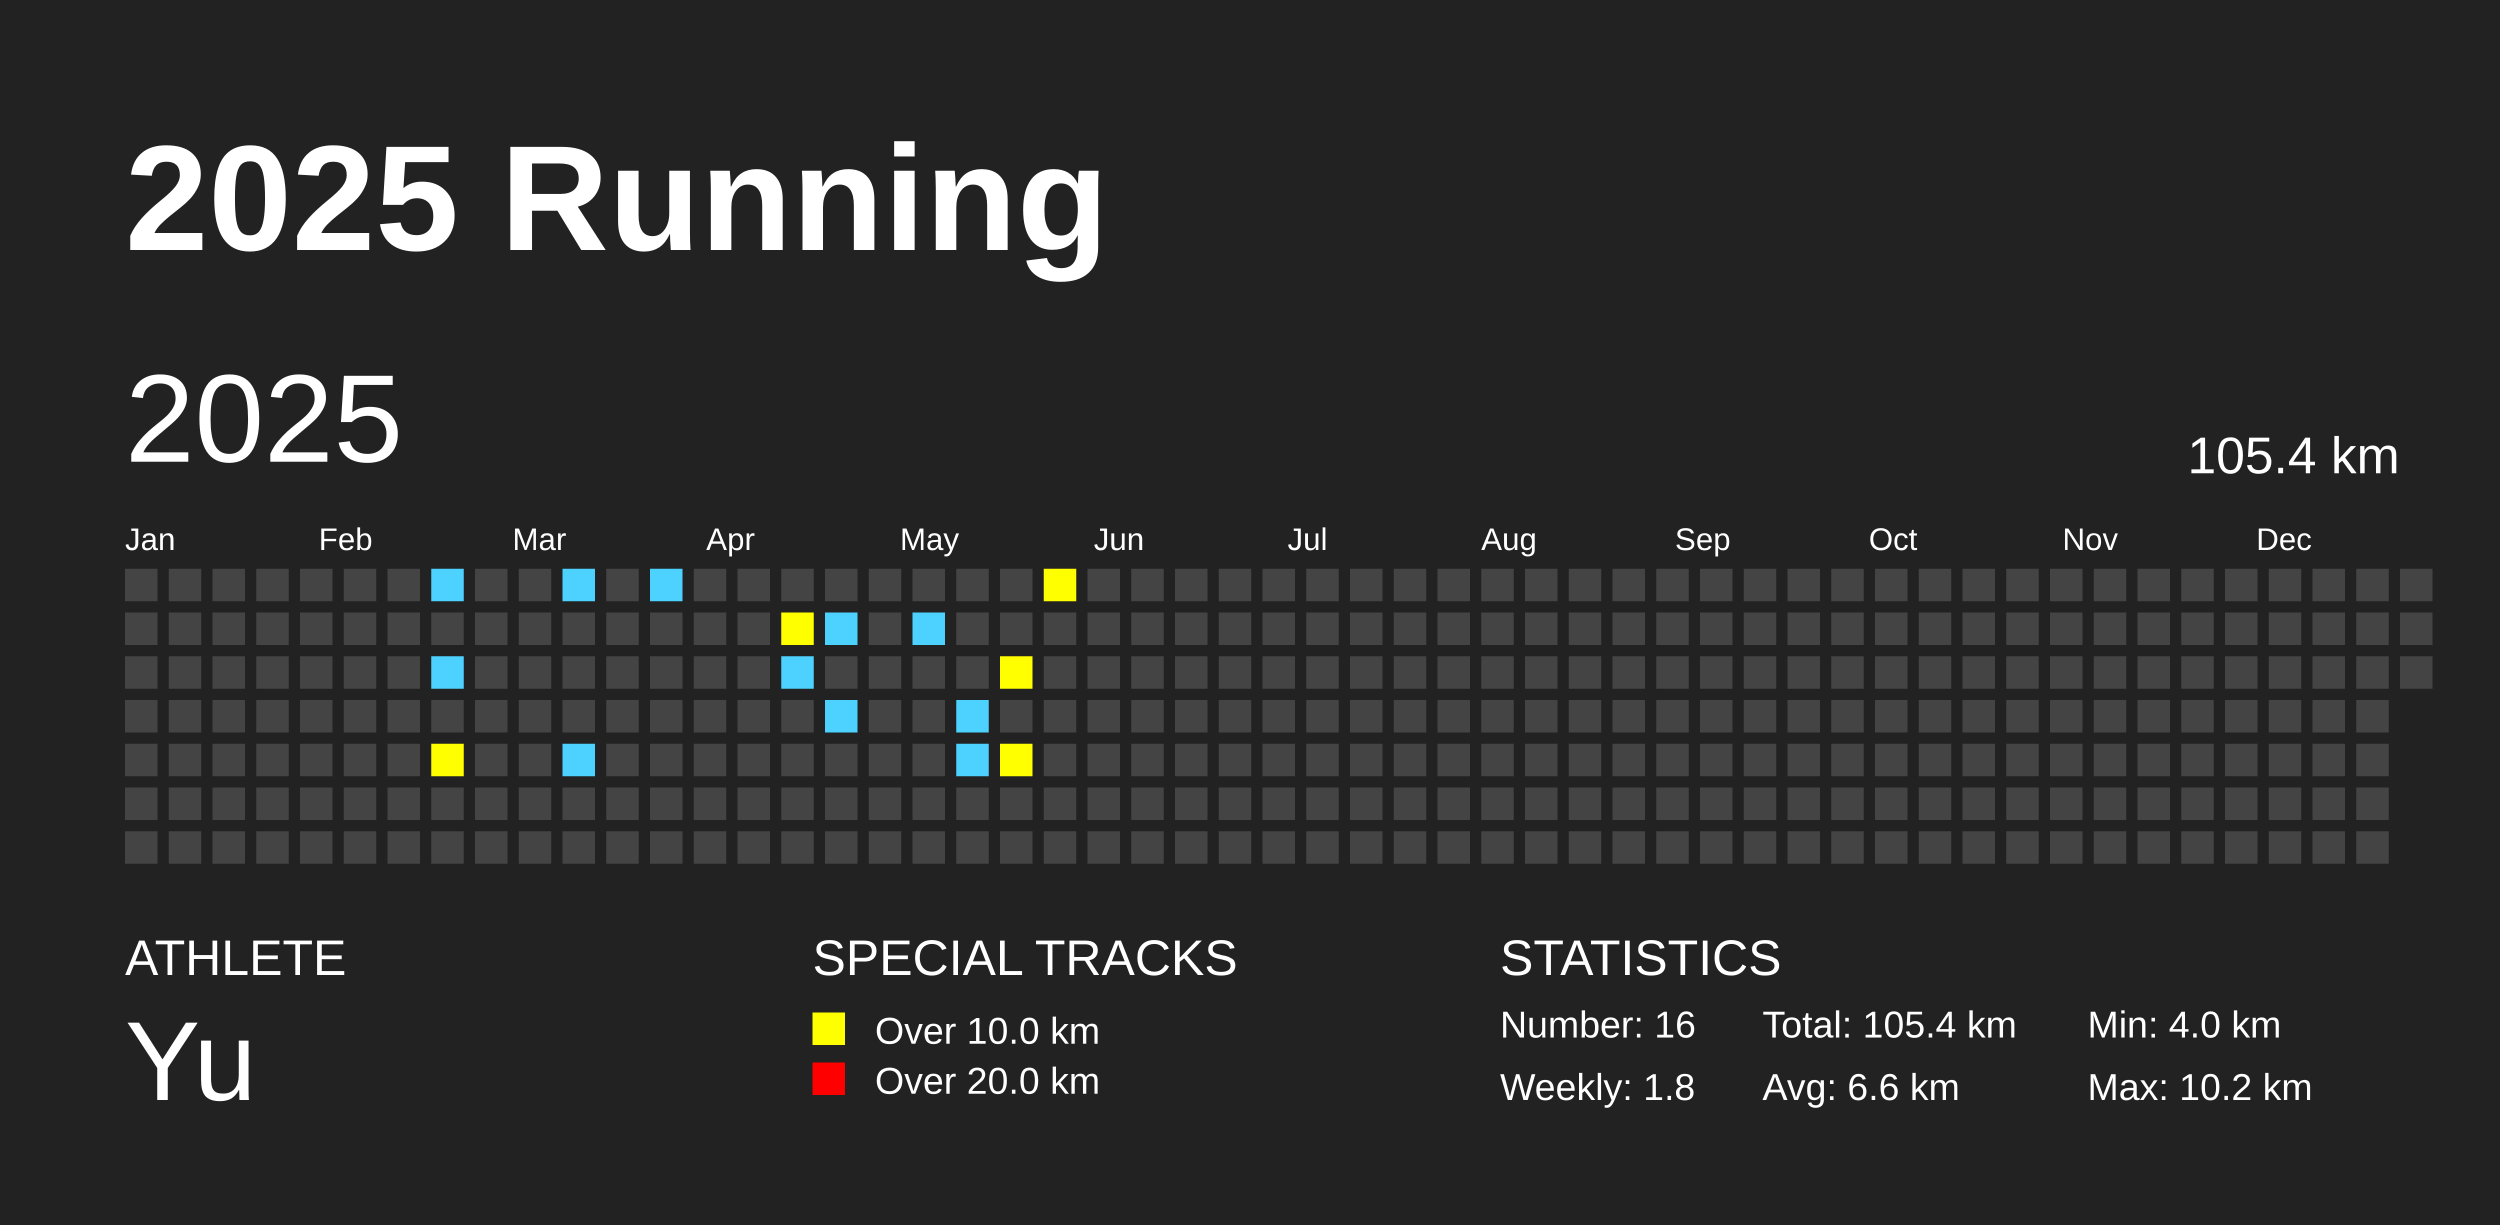
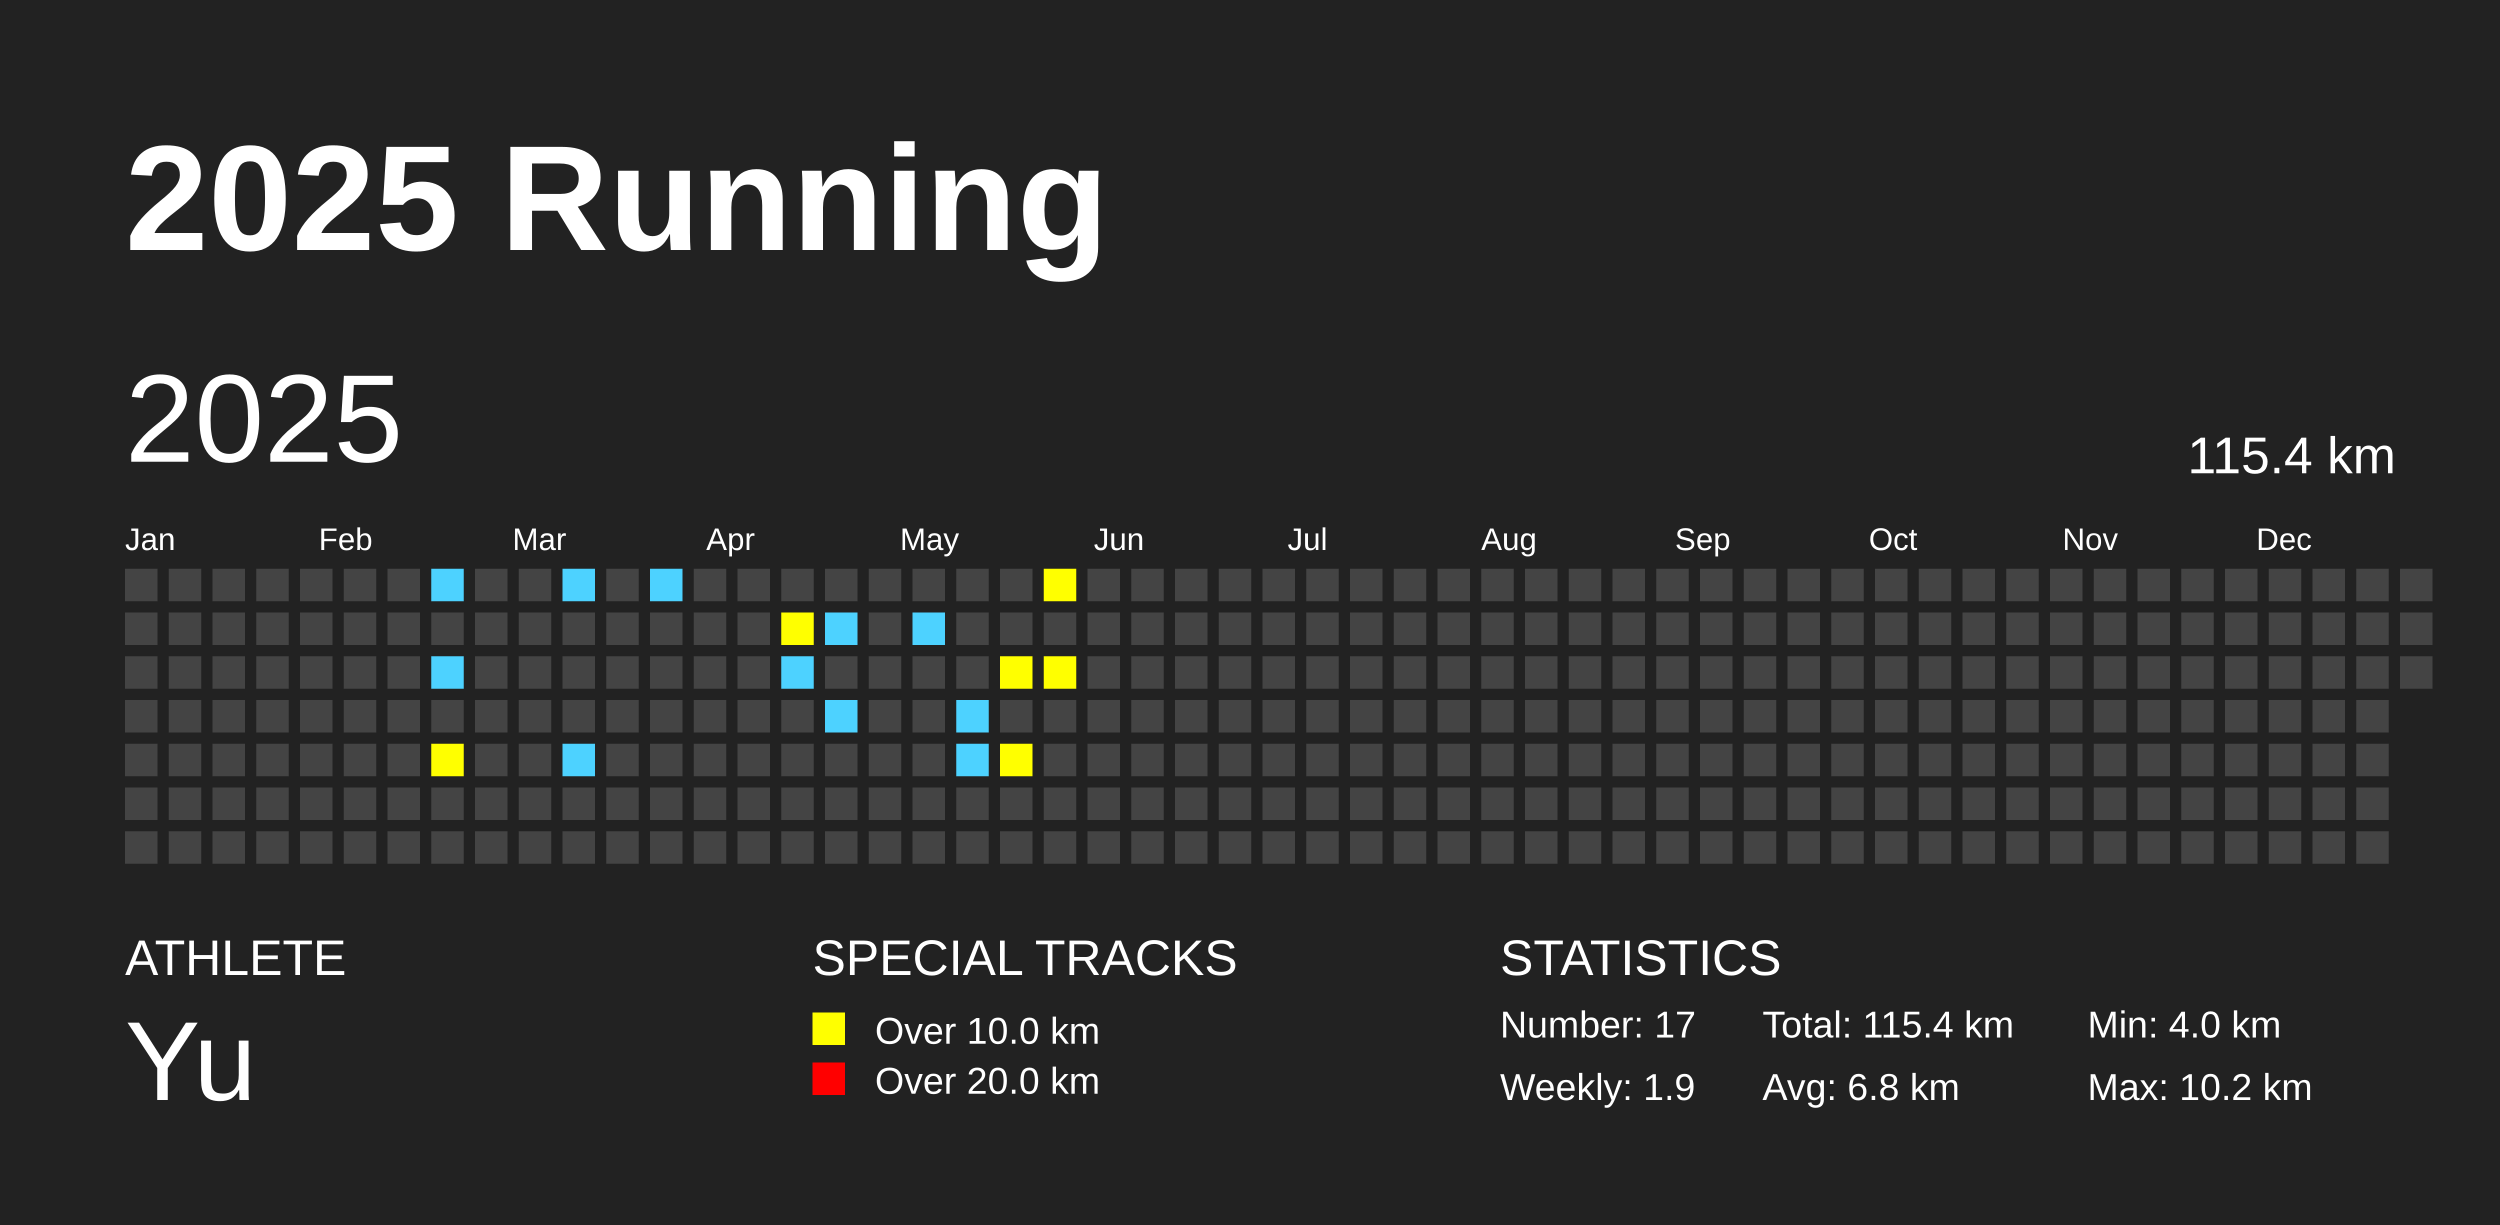
<svg xmlns="http://www.w3.org/2000/svg" baseProfile="full" height="98mm" version="1.1" viewBox="0,0,200,98" width="200mm">
  <defs />
  <rect fill="#222222" height="98" width="200" x="0" y="0" />
  <text fill="#FFFFFF" style="font-size:12px; font-family:Arial; font-weight:bold;" x="10" y="20">2025 Running</text>
  <text fill="#FFFFFF" style="font-size:4px; font-family:Arial" x="10" y="78">ATHLETE</text>
  <text fill="#FFFFFF" style="font-size:9px; font-family:Arial" x="10" y="88">Yu</text>
  <text fill="#FFFFFF" style="font-size:4px; font-family:Arial" x="65" y="78">SPECIAL TRACKS</text>
  <rect fill="yellow" height="2.6" width="2.6" x="65" y="81" />
  <text fill="#FFFFFF" style="font-size:3px; font-family:Arial" x="70" y="83.5">Over 10.0 km</text>
  <rect fill="red" height="2.6" width="2.6" x="65" y="85" />
  <text fill="#FFFFFF" style="font-size:3px; font-family:Arial" x="70" y="87.5">Over 20.0 km</text>
  <text fill="#FFFFFF" style="font-size:4px; font-family:Arial" x="120" y="78">STATISTICS</text>
-   <text fill="#FFFFFF" style="font-size:3px; font-family:Arial" x="120" y="83">Number: 16</text>
-   <text fill="#FFFFFF" style="font-size:3px; font-family:Arial" x="120" y="88">Weekly: 1.8</text>
-   <text fill="#FFFFFF" style="font-size:3px; font-family:Arial" x="141" y="83">Total: 105.4 km</text>
-   <text fill="#FFFFFF" style="font-size:3px; font-family:Arial" x="141" y="88">Avg: 6.6 km</text>
+   <text fill="#FFFFFF" style="font-size:3px; font-family:Arial" x="120" y="83">Number: 17</text>
+   <text fill="#FFFFFF" style="font-size:3px; font-family:Arial" x="120" y="88">Weekly: 1.9</text>
+   <text fill="#FFFFFF" style="font-size:3px; font-family:Arial" x="141" y="83">Total: 115.4 km</text>
+   <text fill="#FFFFFF" style="font-size:3px; font-family:Arial" x="141" y="88">Avg: 6.8 km</text>
  <text fill="#FFFFFF" style="font-size:3px; font-family:Arial" x="167" y="83">Min: 4.0 km</text>
  <text fill="#FFFFFF" style="font-size:3px; font-family:Arial" x="167" y="88">Max: 10.2 km</text>
  <text dominant-baseline="hanging" fill="#FFFFFF" style="font-size:10.0px; font-family:Arial;" x="10" y="30">2025</text>
-   <text dominant-baseline="hanging" fill="#FFFFFF" style="font-size:4.125px; font-family:Arial;" x="175" y="35">105.4 km</text>
+   <text dominant-baseline="hanging" fill="#FFFFFF" style="font-size:4.125px; font-family:Arial;" x="175" y="35">115.4 km</text>
  <text fill="#FFFFFF" style="font-size:2.5px; font-family:Arial" x="10.0" y="44">Jan</text>
  <text fill="#FFFFFF" style="font-size:2.5px; font-family:Arial" x="25.5" y="44">Feb</text>
  <text fill="#FFFFFF" style="font-size:2.5px; font-family:Arial" x="41.0" y="44">Mar</text>
  <text fill="#FFFFFF" style="font-size:2.5px; font-family:Arial" x="56.5" y="44">Apr</text>
  <text fill="#FFFFFF" style="font-size:2.5px; font-family:Arial" x="72.0" y="44">May</text>
  <text fill="#FFFFFF" style="font-size:2.5px; font-family:Arial" x="87.5" y="44">Jun</text>
  <text fill="#FFFFFF" style="font-size:2.5px; font-family:Arial" x="103.0" y="44">Jul</text>
  <text fill="#FFFFFF" style="font-size:2.5px; font-family:Arial" x="118.5" y="44">Aug</text>
  <text fill="#FFFFFF" style="font-size:2.5px; font-family:Arial" x="134.0" y="44">Sep</text>
  <text fill="#FFFFFF" style="font-size:2.5px; font-family:Arial" x="149.5" y="44">Oct</text>
  <text fill="#FFFFFF" style="font-size:2.5px; font-family:Arial" x="165.0" y="44">Nov</text>
  <text fill="#FFFFFF" style="font-size:2.5px; font-family:Arial" x="180.5" y="44">Dec</text>
  <rect fill="#444444" height="2.6" width="2.6" x="10.0" y="45.5" />
  <rect fill="#444444" height="2.6" width="2.6" x="10.0" y="49.0" />
  <rect fill="#444444" height="2.6" width="2.6" x="10.0" y="52.5" />
  <rect fill="#444444" height="2.6" width="2.6" x="10.0" y="56.0" />
  <rect fill="#444444" height="2.6" width="2.6" x="10.0" y="59.5" />
  <rect fill="#444444" height="2.6" width="2.6" x="10.0" y="63.0" />
  <rect fill="#444444" height="2.6" width="2.6" x="10.0" y="66.5" />
  <rect fill="#444444" height="2.6" width="2.6" x="13.5" y="45.5" />
  <rect fill="#444444" height="2.6" width="2.6" x="13.5" y="49.0" />
  <rect fill="#444444" height="2.6" width="2.6" x="13.5" y="52.5" />
  <rect fill="#444444" height="2.6" width="2.6" x="13.5" y="56.0" />
  <rect fill="#444444" height="2.6" width="2.6" x="13.5" y="59.5" />
  <rect fill="#444444" height="2.6" width="2.6" x="13.5" y="63.0" />
  <rect fill="#444444" height="2.6" width="2.6" x="13.5" y="66.5" />
  <rect fill="#444444" height="2.6" width="2.6" x="17.0" y="45.5" />
  <rect fill="#444444" height="2.6" width="2.6" x="17.0" y="49.0" />
  <rect fill="#444444" height="2.6" width="2.6" x="17.0" y="52.5" />
  <rect fill="#444444" height="2.6" width="2.6" x="17.0" y="56.0" />
  <rect fill="#444444" height="2.6" width="2.6" x="17.0" y="59.5" />
  <rect fill="#444444" height="2.6" width="2.6" x="17.0" y="63.0" />
  <rect fill="#444444" height="2.6" width="2.6" x="17.0" y="66.5" />
  <rect fill="#444444" height="2.6" width="2.6" x="20.5" y="45.5" />
  <rect fill="#444444" height="2.6" width="2.6" x="20.5" y="49.0" />
  <rect fill="#444444" height="2.6" width="2.6" x="20.5" y="52.5" />
  <rect fill="#444444" height="2.6" width="2.6" x="20.5" y="56.0" />
  <rect fill="#444444" height="2.6" width="2.6" x="20.5" y="59.5" />
  <rect fill="#444444" height="2.6" width="2.6" x="20.5" y="63.0" />
  <rect fill="#444444" height="2.6" width="2.6" x="20.5" y="66.5" />
  <rect fill="#444444" height="2.6" width="2.6" x="24.0" y="45.5" />
  <rect fill="#444444" height="2.6" width="2.6" x="24.0" y="49.0" />
  <rect fill="#444444" height="2.6" width="2.6" x="24.0" y="52.5" />
  <rect fill="#444444" height="2.6" width="2.6" x="24.0" y="56.0" />
  <rect fill="#444444" height="2.6" width="2.6" x="24.0" y="59.5" />
  <rect fill="#444444" height="2.6" width="2.6" x="24.0" y="63.0" />
  <rect fill="#444444" height="2.6" width="2.6" x="24.0" y="66.5" />
  <rect fill="#444444" height="2.6" width="2.6" x="27.5" y="45.5" />
  <rect fill="#444444" height="2.6" width="2.6" x="27.5" y="49.0" />
  <rect fill="#444444" height="2.6" width="2.6" x="27.5" y="52.5" />
  <rect fill="#444444" height="2.6" width="2.6" x="27.5" y="56.0" />
  <rect fill="#444444" height="2.6" width="2.6" x="27.5" y="59.5" />
  <rect fill="#444444" height="2.6" width="2.6" x="27.5" y="63.0" />
  <rect fill="#444444" height="2.6" width="2.6" x="27.5" y="66.5" />
  <rect fill="#444444" height="2.6" width="2.6" x="31.0" y="45.5" />
  <rect fill="#444444" height="2.6" width="2.6" x="31.0" y="49.0" />
  <rect fill="#444444" height="2.6" width="2.6" x="31.0" y="52.5" />
  <rect fill="#444444" height="2.6" width="2.6" x="31.0" y="56.0" />
  <rect fill="#444444" height="2.6" width="2.6" x="31.0" y="59.5" />
  <rect fill="#444444" height="2.6" width="2.6" x="31.0" y="63.0" />
  <rect fill="#444444" height="2.6" width="2.6" x="31.0" y="66.5" />
  <rect fill="#4DD2FF" height="2.6" width="2.6" x="34.5" y="45.5" />
  <rect fill="#444444" height="2.6" width="2.6" x="34.5" y="49.0" />
  <rect fill="#4DD2FF" height="2.6" width="2.6" x="34.5" y="52.5" />
  <rect fill="#444444" height="2.6" width="2.6" x="34.5" y="56.0" />
  <rect fill="yellow" height="2.6" width="2.6" x="34.5" y="59.5" />
  <rect fill="#444444" height="2.6" width="2.6" x="34.5" y="63.0" />
  <rect fill="#444444" height="2.6" width="2.6" x="34.5" y="66.5" />
  <rect fill="#444444" height="2.6" width="2.6" x="38.0" y="45.5" />
  <rect fill="#444444" height="2.6" width="2.6" x="38.0" y="49.0" />
  <rect fill="#444444" height="2.6" width="2.6" x="38.0" y="52.5" />
  <rect fill="#444444" height="2.6" width="2.6" x="38.0" y="56.0" />
  <rect fill="#444444" height="2.6" width="2.6" x="38.0" y="59.5" />
  <rect fill="#444444" height="2.6" width="2.6" x="38.0" y="63.0" />
  <rect fill="#444444" height="2.6" width="2.6" x="38.0" y="66.5" />
  <rect fill="#444444" height="2.6" width="2.6" x="41.5" y="45.5" />
  <rect fill="#444444" height="2.6" width="2.6" x="41.5" y="49.0" />
  <rect fill="#444444" height="2.6" width="2.6" x="41.5" y="52.5" />
  <rect fill="#444444" height="2.6" width="2.6" x="41.5" y="56.0" />
  <rect fill="#444444" height="2.6" width="2.6" x="41.5" y="59.5" />
  <rect fill="#444444" height="2.6" width="2.6" x="41.5" y="63.0" />
  <rect fill="#444444" height="2.6" width="2.6" x="41.5" y="66.5" />
  <rect fill="#4DD2FF" height="2.6" width="2.6" x="45.0" y="45.5" />
  <rect fill="#444444" height="2.6" width="2.6" x="45.0" y="49.0" />
  <rect fill="#444444" height="2.6" width="2.6" x="45.0" y="52.5" />
  <rect fill="#444444" height="2.6" width="2.6" x="45.0" y="56.0" />
  <rect fill="#4DD2FF" height="2.6" width="2.6" x="45.0" y="59.5" />
  <rect fill="#444444" height="2.6" width="2.6" x="45.0" y="63.0" />
  <rect fill="#444444" height="2.6" width="2.6" x="45.0" y="66.5" />
  <rect fill="#444444" height="2.6" width="2.6" x="48.5" y="45.5" />
  <rect fill="#444444" height="2.6" width="2.6" x="48.5" y="49.0" />
  <rect fill="#444444" height="2.6" width="2.6" x="48.5" y="52.5" />
  <rect fill="#444444" height="2.6" width="2.6" x="48.5" y="56.0" />
  <rect fill="#444444" height="2.6" width="2.6" x="48.5" y="59.5" />
  <rect fill="#444444" height="2.6" width="2.6" x="48.5" y="63.0" />
  <rect fill="#444444" height="2.6" width="2.6" x="48.5" y="66.5" />
  <rect fill="#4DD2FF" height="2.6" width="2.6" x="52.0" y="45.5" />
  <rect fill="#444444" height="2.6" width="2.6" x="52.0" y="49.0" />
  <rect fill="#444444" height="2.6" width="2.6" x="52.0" y="52.5" />
  <rect fill="#444444" height="2.6" width="2.6" x="52.0" y="56.0" />
  <rect fill="#444444" height="2.6" width="2.6" x="52.0" y="59.5" />
  <rect fill="#444444" height="2.6" width="2.6" x="52.0" y="63.0" />
  <rect fill="#444444" height="2.6" width="2.6" x="52.0" y="66.5" />
  <rect fill="#444444" height="2.6" width="2.6" x="55.5" y="45.5" />
  <rect fill="#444444" height="2.6" width="2.6" x="55.5" y="49.0" />
  <rect fill="#444444" height="2.6" width="2.6" x="55.5" y="52.5" />
  <rect fill="#444444" height="2.6" width="2.6" x="55.5" y="56.0" />
  <rect fill="#444444" height="2.6" width="2.6" x="55.5" y="59.5" />
  <rect fill="#444444" height="2.6" width="2.6" x="55.5" y="63.0" />
  <rect fill="#444444" height="2.6" width="2.6" x="55.5" y="66.5" />
  <rect fill="#444444" height="2.6" width="2.6" x="59.0" y="45.5" />
  <rect fill="#444444" height="2.6" width="2.6" x="59.0" y="49.0" />
  <rect fill="#444444" height="2.6" width="2.6" x="59.0" y="52.5" />
  <rect fill="#444444" height="2.6" width="2.6" x="59.0" y="56.0" />
  <rect fill="#444444" height="2.6" width="2.6" x="59.0" y="59.5" />
  <rect fill="#444444" height="2.6" width="2.6" x="59.0" y="63.0" />
  <rect fill="#444444" height="2.6" width="2.6" x="59.0" y="66.5" />
  <rect fill="#444444" height="2.6" width="2.6" x="62.5" y="45.5" />
  <rect fill="yellow" height="2.6" width="2.6" x="62.5" y="49.0" />
  <rect fill="#4DD2FF" height="2.6" width="2.6" x="62.5" y="52.5" />
  <rect fill="#444444" height="2.6" width="2.6" x="62.5" y="56.0" />
  <rect fill="#444444" height="2.6" width="2.6" x="62.5" y="59.5" />
  <rect fill="#444444" height="2.6" width="2.6" x="62.5" y="63.0" />
  <rect fill="#444444" height="2.6" width="2.6" x="62.5" y="66.5" />
  <rect fill="#444444" height="2.6" width="2.6" x="66.0" y="45.5" />
  <rect fill="#4DD2FF" height="2.6" width="2.6" x="66.0" y="49.0" />
  <rect fill="#444444" height="2.6" width="2.6" x="66.0" y="52.5" />
  <rect fill="#4DD2FF" height="2.6" width="2.6" x="66.0" y="56.0" />
  <rect fill="#444444" height="2.6" width="2.6" x="66.0" y="59.5" />
  <rect fill="#444444" height="2.6" width="2.6" x="66.0" y="63.0" />
  <rect fill="#444444" height="2.6" width="2.6" x="66.0" y="66.5" />
  <rect fill="#444444" height="2.6" width="2.6" x="69.5" y="45.5" />
  <rect fill="#444444" height="2.6" width="2.6" x="69.5" y="49.0" />
  <rect fill="#444444" height="2.6" width="2.6" x="69.5" y="52.5" />
  <rect fill="#444444" height="2.6" width="2.6" x="69.5" y="56.0" />
  <rect fill="#444444" height="2.6" width="2.6" x="69.5" y="59.5" />
  <rect fill="#444444" height="2.6" width="2.6" x="69.5" y="63.0" />
  <rect fill="#444444" height="2.6" width="2.6" x="69.5" y="66.5" />
  <rect fill="#444444" height="2.6" width="2.6" x="73.0" y="45.5" />
  <rect fill="#4DD2FF" height="2.6" width="2.6" x="73.0" y="49.0" />
  <rect fill="#444444" height="2.6" width="2.6" x="73.0" y="52.5" />
  <rect fill="#444444" height="2.6" width="2.6" x="73.0" y="56.0" />
  <rect fill="#444444" height="2.6" width="2.6" x="73.0" y="59.5" />
  <rect fill="#444444" height="2.6" width="2.6" x="73.0" y="63.0" />
  <rect fill="#444444" height="2.6" width="2.6" x="73.0" y="66.5" />
  <rect fill="#444444" height="2.6" width="2.6" x="76.5" y="45.5" />
  <rect fill="#444444" height="2.6" width="2.6" x="76.5" y="49.0" />
  <rect fill="#444444" height="2.6" width="2.6" x="76.5" y="52.5" />
  <rect fill="#4DD2FF" height="2.6" width="2.6" x="76.5" y="56.0" />
  <rect fill="#4DD2FF" height="2.6" width="2.6" x="76.5" y="59.5" />
  <rect fill="#444444" height="2.6" width="2.6" x="76.5" y="63.0" />
  <rect fill="#444444" height="2.6" width="2.6" x="76.5" y="66.5" />
  <rect fill="#444444" height="2.6" width="2.6" x="80.0" y="45.5" />
  <rect fill="#444444" height="2.6" width="2.6" x="80.0" y="49.0" />
  <rect fill="yellow" height="2.6" width="2.6" x="80.0" y="52.5" />
  <rect fill="#444444" height="2.6" width="2.6" x="80.0" y="56.0" />
  <rect fill="yellow" height="2.6" width="2.6" x="80.0" y="59.5" />
  <rect fill="#444444" height="2.6" width="2.6" x="80.0" y="63.0" />
  <rect fill="#444444" height="2.6" width="2.6" x="80.0" y="66.5" />
  <rect fill="yellow" height="2.6" width="2.6" x="83.5" y="45.5" />
  <rect fill="#444444" height="2.6" width="2.6" x="83.5" y="49.0" />
-   <rect fill="#444444" height="2.6" width="2.6" x="83.5" y="52.5" />
+   <rect fill="yellow" height="2.6" width="2.6" x="83.5" y="52.5" />
  <rect fill="#444444" height="2.6" width="2.6" x="83.5" y="56.0" />
  <rect fill="#444444" height="2.6" width="2.6" x="83.5" y="59.5" />
  <rect fill="#444444" height="2.6" width="2.6" x="83.5" y="63.0" />
  <rect fill="#444444" height="2.6" width="2.6" x="83.5" y="66.5" />
  <rect fill="#444444" height="2.6" width="2.6" x="87.0" y="45.5" />
  <rect fill="#444444" height="2.6" width="2.6" x="87.0" y="49.0" />
  <rect fill="#444444" height="2.6" width="2.6" x="87.0" y="52.5" />
  <rect fill="#444444" height="2.6" width="2.6" x="87.0" y="56.0" />
  <rect fill="#444444" height="2.6" width="2.6" x="87.0" y="59.5" />
  <rect fill="#444444" height="2.6" width="2.6" x="87.0" y="63.0" />
  <rect fill="#444444" height="2.6" width="2.6" x="87.0" y="66.5" />
  <rect fill="#444444" height="2.6" width="2.6" x="90.5" y="45.5" />
  <rect fill="#444444" height="2.6" width="2.6" x="90.5" y="49.0" />
  <rect fill="#444444" height="2.6" width="2.6" x="90.5" y="52.5" />
  <rect fill="#444444" height="2.6" width="2.6" x="90.5" y="56.0" />
  <rect fill="#444444" height="2.6" width="2.6" x="90.5" y="59.5" />
  <rect fill="#444444" height="2.6" width="2.6" x="90.5" y="63.0" />
  <rect fill="#444444" height="2.6" width="2.6" x="90.5" y="66.5" />
  <rect fill="#444444" height="2.6" width="2.6" x="94.0" y="45.5" />
  <rect fill="#444444" height="2.6" width="2.6" x="94.0" y="49.0" />
  <rect fill="#444444" height="2.6" width="2.6" x="94.0" y="52.5" />
  <rect fill="#444444" height="2.6" width="2.6" x="94.0" y="56.0" />
  <rect fill="#444444" height="2.6" width="2.6" x="94.0" y="59.5" />
  <rect fill="#444444" height="2.6" width="2.6" x="94.0" y="63.0" />
  <rect fill="#444444" height="2.6" width="2.6" x="94.0" y="66.5" />
  <rect fill="#444444" height="2.6" width="2.6" x="97.5" y="45.5" />
  <rect fill="#444444" height="2.6" width="2.6" x="97.5" y="49.0" />
  <rect fill="#444444" height="2.6" width="2.6" x="97.5" y="52.5" />
  <rect fill="#444444" height="2.6" width="2.6" x="97.5" y="56.0" />
  <rect fill="#444444" height="2.6" width="2.6" x="97.5" y="59.5" />
  <rect fill="#444444" height="2.6" width="2.6" x="97.5" y="63.0" />
  <rect fill="#444444" height="2.6" width="2.6" x="97.5" y="66.5" />
  <rect fill="#444444" height="2.6" width="2.6" x="101.0" y="45.5" />
  <rect fill="#444444" height="2.6" width="2.6" x="101.0" y="49.0" />
  <rect fill="#444444" height="2.6" width="2.6" x="101.0" y="52.5" />
  <rect fill="#444444" height="2.6" width="2.6" x="101.0" y="56.0" />
  <rect fill="#444444" height="2.6" width="2.6" x="101.0" y="59.5" />
  <rect fill="#444444" height="2.6" width="2.6" x="101.0" y="63.0" />
  <rect fill="#444444" height="2.6" width="2.6" x="101.0" y="66.5" />
  <rect fill="#444444" height="2.6" width="2.6" x="104.5" y="45.5" />
  <rect fill="#444444" height="2.6" width="2.6" x="104.5" y="49.0" />
  <rect fill="#444444" height="2.6" width="2.6" x="104.5" y="52.5" />
  <rect fill="#444444" height="2.6" width="2.6" x="104.5" y="56.0" />
  <rect fill="#444444" height="2.6" width="2.6" x="104.5" y="59.5" />
  <rect fill="#444444" height="2.6" width="2.6" x="104.5" y="63.0" />
  <rect fill="#444444" height="2.6" width="2.6" x="104.5" y="66.5" />
  <rect fill="#444444" height="2.6" width="2.6" x="108.0" y="45.5" />
  <rect fill="#444444" height="2.6" width="2.6" x="108.0" y="49.0" />
  <rect fill="#444444" height="2.6" width="2.6" x="108.0" y="52.5" />
  <rect fill="#444444" height="2.6" width="2.6" x="108.0" y="56.0" />
  <rect fill="#444444" height="2.6" width="2.6" x="108.0" y="59.5" />
  <rect fill="#444444" height="2.6" width="2.6" x="108.0" y="63.0" />
  <rect fill="#444444" height="2.6" width="2.6" x="108.0" y="66.5" />
  <rect fill="#444444" height="2.6" width="2.6" x="111.5" y="45.5" />
  <rect fill="#444444" height="2.6" width="2.6" x="111.5" y="49.0" />
  <rect fill="#444444" height="2.6" width="2.6" x="111.5" y="52.5" />
  <rect fill="#444444" height="2.6" width="2.6" x="111.5" y="56.0" />
  <rect fill="#444444" height="2.6" width="2.6" x="111.5" y="59.5" />
  <rect fill="#444444" height="2.6" width="2.6" x="111.5" y="63.0" />
  <rect fill="#444444" height="2.6" width="2.6" x="111.5" y="66.5" />
  <rect fill="#444444" height="2.6" width="2.6" x="115.0" y="45.5" />
  <rect fill="#444444" height="2.6" width="2.6" x="115.0" y="49.0" />
  <rect fill="#444444" height="2.6" width="2.6" x="115.0" y="52.5" />
  <rect fill="#444444" height="2.6" width="2.6" x="115.0" y="56.0" />
  <rect fill="#444444" height="2.6" width="2.6" x="115.0" y="59.5" />
  <rect fill="#444444" height="2.6" width="2.6" x="115.0" y="63.0" />
  <rect fill="#444444" height="2.6" width="2.6" x="115.0" y="66.5" />
  <rect fill="#444444" height="2.6" width="2.6" x="118.5" y="45.5" />
  <rect fill="#444444" height="2.6" width="2.6" x="118.5" y="49.0" />
  <rect fill="#444444" height="2.6" width="2.6" x="118.5" y="52.5" />
  <rect fill="#444444" height="2.6" width="2.6" x="118.5" y="56.0" />
  <rect fill="#444444" height="2.6" width="2.6" x="118.5" y="59.5" />
  <rect fill="#444444" height="2.6" width="2.6" x="118.5" y="63.0" />
  <rect fill="#444444" height="2.6" width="2.6" x="118.5" y="66.5" />
  <rect fill="#444444" height="2.6" width="2.6" x="122.0" y="45.5" />
  <rect fill="#444444" height="2.6" width="2.6" x="122.0" y="49.0" />
  <rect fill="#444444" height="2.6" width="2.6" x="122.0" y="52.5" />
  <rect fill="#444444" height="2.6" width="2.6" x="122.0" y="56.0" />
  <rect fill="#444444" height="2.6" width="2.6" x="122.0" y="59.5" />
  <rect fill="#444444" height="2.6" width="2.6" x="122.0" y="63.0" />
  <rect fill="#444444" height="2.6" width="2.6" x="122.0" y="66.5" />
  <rect fill="#444444" height="2.6" width="2.6" x="125.5" y="45.5" />
  <rect fill="#444444" height="2.6" width="2.6" x="125.5" y="49.0" />
  <rect fill="#444444" height="2.6" width="2.6" x="125.5" y="52.5" />
  <rect fill="#444444" height="2.6" width="2.6" x="125.5" y="56.0" />
  <rect fill="#444444" height="2.6" width="2.6" x="125.5" y="59.5" />
  <rect fill="#444444" height="2.6" width="2.6" x="125.5" y="63.0" />
  <rect fill="#444444" height="2.6" width="2.6" x="125.5" y="66.5" />
  <rect fill="#444444" height="2.6" width="2.6" x="129.0" y="45.5" />
  <rect fill="#444444" height="2.6" width="2.6" x="129.0" y="49.0" />
  <rect fill="#444444" height="2.6" width="2.6" x="129.0" y="52.5" />
  <rect fill="#444444" height="2.6" width="2.6" x="129.0" y="56.0" />
  <rect fill="#444444" height="2.6" width="2.6" x="129.0" y="59.5" />
  <rect fill="#444444" height="2.6" width="2.6" x="129.0" y="63.0" />
  <rect fill="#444444" height="2.6" width="2.6" x="129.0" y="66.5" />
  <rect fill="#444444" height="2.6" width="2.6" x="132.5" y="45.5" />
  <rect fill="#444444" height="2.6" width="2.6" x="132.5" y="49.0" />
  <rect fill="#444444" height="2.6" width="2.6" x="132.5" y="52.5" />
  <rect fill="#444444" height="2.6" width="2.6" x="132.5" y="56.0" />
  <rect fill="#444444" height="2.6" width="2.6" x="132.5" y="59.5" />
  <rect fill="#444444" height="2.6" width="2.6" x="132.5" y="63.0" />
  <rect fill="#444444" height="2.6" width="2.6" x="132.5" y="66.5" />
  <rect fill="#444444" height="2.6" width="2.6" x="136.0" y="45.5" />
  <rect fill="#444444" height="2.6" width="2.6" x="136.0" y="49.0" />
  <rect fill="#444444" height="2.6" width="2.6" x="136.0" y="52.5" />
  <rect fill="#444444" height="2.6" width="2.6" x="136.0" y="56.0" />
  <rect fill="#444444" height="2.6" width="2.6" x="136.0" y="59.5" />
  <rect fill="#444444" height="2.6" width="2.6" x="136.0" y="63.0" />
  <rect fill="#444444" height="2.6" width="2.6" x="136.0" y="66.5" />
  <rect fill="#444444" height="2.6" width="2.6" x="139.5" y="45.5" />
  <rect fill="#444444" height="2.6" width="2.6" x="139.5" y="49.0" />
  <rect fill="#444444" height="2.6" width="2.6" x="139.5" y="52.5" />
  <rect fill="#444444" height="2.6" width="2.6" x="139.5" y="56.0" />
  <rect fill="#444444" height="2.6" width="2.6" x="139.5" y="59.5" />
  <rect fill="#444444" height="2.6" width="2.6" x="139.5" y="63.0" />
  <rect fill="#444444" height="2.6" width="2.6" x="139.5" y="66.5" />
  <rect fill="#444444" height="2.6" width="2.6" x="143.0" y="45.5" />
  <rect fill="#444444" height="2.6" width="2.6" x="143.0" y="49.0" />
  <rect fill="#444444" height="2.6" width="2.6" x="143.0" y="52.5" />
  <rect fill="#444444" height="2.6" width="2.6" x="143.0" y="56.0" />
  <rect fill="#444444" height="2.6" width="2.6" x="143.0" y="59.5" />
  <rect fill="#444444" height="2.6" width="2.6" x="143.0" y="63.0" />
  <rect fill="#444444" height="2.6" width="2.6" x="143.0" y="66.5" />
  <rect fill="#444444" height="2.6" width="2.6" x="146.5" y="45.5" />
  <rect fill="#444444" height="2.6" width="2.6" x="146.5" y="49.0" />
  <rect fill="#444444" height="2.6" width="2.6" x="146.5" y="52.5" />
  <rect fill="#444444" height="2.6" width="2.6" x="146.5" y="56.0" />
  <rect fill="#444444" height="2.6" width="2.6" x="146.5" y="59.5" />
  <rect fill="#444444" height="2.6" width="2.6" x="146.5" y="63.0" />
  <rect fill="#444444" height="2.6" width="2.6" x="146.5" y="66.5" />
  <rect fill="#444444" height="2.6" width="2.6" x="150.0" y="45.5" />
  <rect fill="#444444" height="2.6" width="2.6" x="150.0" y="49.0" />
  <rect fill="#444444" height="2.6" width="2.6" x="150.0" y="52.5" />
  <rect fill="#444444" height="2.6" width="2.6" x="150.0" y="56.0" />
  <rect fill="#444444" height="2.6" width="2.6" x="150.0" y="59.5" />
  <rect fill="#444444" height="2.6" width="2.6" x="150.0" y="63.0" />
  <rect fill="#444444" height="2.6" width="2.6" x="150.0" y="66.5" />
  <rect fill="#444444" height="2.6" width="2.6" x="153.5" y="45.5" />
  <rect fill="#444444" height="2.6" width="2.6" x="153.5" y="49.0" />
  <rect fill="#444444" height="2.6" width="2.6" x="153.5" y="52.5" />
  <rect fill="#444444" height="2.6" width="2.6" x="153.5" y="56.0" />
  <rect fill="#444444" height="2.6" width="2.6" x="153.5" y="59.5" />
  <rect fill="#444444" height="2.6" width="2.6" x="153.5" y="63.0" />
  <rect fill="#444444" height="2.6" width="2.6" x="153.5" y="66.5" />
  <rect fill="#444444" height="2.6" width="2.6" x="157.0" y="45.5" />
  <rect fill="#444444" height="2.6" width="2.6" x="157.0" y="49.0" />
  <rect fill="#444444" height="2.6" width="2.6" x="157.0" y="52.5" />
  <rect fill="#444444" height="2.6" width="2.6" x="157.0" y="56.0" />
  <rect fill="#444444" height="2.6" width="2.6" x="157.0" y="59.5" />
  <rect fill="#444444" height="2.6" width="2.6" x="157.0" y="63.0" />
  <rect fill="#444444" height="2.6" width="2.6" x="157.0" y="66.5" />
  <rect fill="#444444" height="2.6" width="2.6" x="160.5" y="45.5" />
  <rect fill="#444444" height="2.6" width="2.6" x="160.5" y="49.0" />
  <rect fill="#444444" height="2.6" width="2.6" x="160.5" y="52.5" />
  <rect fill="#444444" height="2.6" width="2.6" x="160.5" y="56.0" />
  <rect fill="#444444" height="2.6" width="2.6" x="160.5" y="59.5" />
  <rect fill="#444444" height="2.6" width="2.6" x="160.5" y="63.0" />
  <rect fill="#444444" height="2.6" width="2.6" x="160.5" y="66.5" />
  <rect fill="#444444" height="2.6" width="2.6" x="164.0" y="45.5" />
  <rect fill="#444444" height="2.6" width="2.6" x="164.0" y="49.0" />
  <rect fill="#444444" height="2.6" width="2.6" x="164.0" y="52.5" />
  <rect fill="#444444" height="2.6" width="2.6" x="164.0" y="56.0" />
  <rect fill="#444444" height="2.6" width="2.6" x="164.0" y="59.5" />
  <rect fill="#444444" height="2.6" width="2.6" x="164.0" y="63.0" />
  <rect fill="#444444" height="2.6" width="2.6" x="164.0" y="66.5" />
  <rect fill="#444444" height="2.6" width="2.6" x="167.5" y="45.5" />
  <rect fill="#444444" height="2.6" width="2.6" x="167.5" y="49.0" />
  <rect fill="#444444" height="2.6" width="2.6" x="167.5" y="52.5" />
  <rect fill="#444444" height="2.6" width="2.6" x="167.5" y="56.0" />
  <rect fill="#444444" height="2.6" width="2.6" x="167.5" y="59.5" />
  <rect fill="#444444" height="2.6" width="2.6" x="167.5" y="63.0" />
  <rect fill="#444444" height="2.6" width="2.6" x="167.5" y="66.5" />
  <rect fill="#444444" height="2.6" width="2.6" x="171.0" y="45.5" />
  <rect fill="#444444" height="2.6" width="2.6" x="171.0" y="49.0" />
  <rect fill="#444444" height="2.6" width="2.6" x="171.0" y="52.5" />
  <rect fill="#444444" height="2.6" width="2.6" x="171.0" y="56.0" />
  <rect fill="#444444" height="2.6" width="2.6" x="171.0" y="59.5" />
  <rect fill="#444444" height="2.6" width="2.6" x="171.0" y="63.0" />
  <rect fill="#444444" height="2.6" width="2.6" x="171.0" y="66.5" />
  <rect fill="#444444" height="2.6" width="2.6" x="174.5" y="45.5" />
  <rect fill="#444444" height="2.6" width="2.6" x="174.5" y="49.0" />
  <rect fill="#444444" height="2.6" width="2.6" x="174.5" y="52.5" />
  <rect fill="#444444" height="2.6" width="2.6" x="174.5" y="56.0" />
  <rect fill="#444444" height="2.6" width="2.6" x="174.5" y="59.5" />
  <rect fill="#444444" height="2.6" width="2.6" x="174.5" y="63.0" />
  <rect fill="#444444" height="2.6" width="2.6" x="174.5" y="66.5" />
  <rect fill="#444444" height="2.6" width="2.6" x="178.0" y="45.5" />
  <rect fill="#444444" height="2.6" width="2.6" x="178.0" y="49.0" />
  <rect fill="#444444" height="2.6" width="2.6" x="178.0" y="52.5" />
  <rect fill="#444444" height="2.6" width="2.6" x="178.0" y="56.0" />
  <rect fill="#444444" height="2.6" width="2.6" x="178.0" y="59.5" />
  <rect fill="#444444" height="2.6" width="2.6" x="178.0" y="63.0" />
  <rect fill="#444444" height="2.6" width="2.6" x="178.0" y="66.5" />
  <rect fill="#444444" height="2.6" width="2.6" x="181.5" y="45.5" />
  <rect fill="#444444" height="2.6" width="2.6" x="181.5" y="49.0" />
  <rect fill="#444444" height="2.6" width="2.6" x="181.5" y="52.5" />
  <rect fill="#444444" height="2.6" width="2.6" x="181.5" y="56.0" />
  <rect fill="#444444" height="2.6" width="2.6" x="181.5" y="59.5" />
  <rect fill="#444444" height="2.6" width="2.6" x="181.5" y="63.0" />
  <rect fill="#444444" height="2.6" width="2.6" x="181.5" y="66.5" />
  <rect fill="#444444" height="2.6" width="2.6" x="185.0" y="45.5" />
  <rect fill="#444444" height="2.6" width="2.6" x="185.0" y="49.0" />
  <rect fill="#444444" height="2.6" width="2.6" x="185.0" y="52.5" />
  <rect fill="#444444" height="2.6" width="2.6" x="185.0" y="56.0" />
  <rect fill="#444444" height="2.6" width="2.6" x="185.0" y="59.5" />
  <rect fill="#444444" height="2.6" width="2.6" x="185.0" y="63.0" />
  <rect fill="#444444" height="2.6" width="2.6" x="185.0" y="66.5" />
  <rect fill="#444444" height="2.6" width="2.6" x="188.5" y="45.5" />
  <rect fill="#444444" height="2.6" width="2.6" x="188.5" y="49.0" />
  <rect fill="#444444" height="2.6" width="2.6" x="188.5" y="52.5" />
  <rect fill="#444444" height="2.6" width="2.6" x="188.5" y="56.0" />
  <rect fill="#444444" height="2.6" width="2.6" x="188.5" y="59.5" />
  <rect fill="#444444" height="2.6" width="2.6" x="188.5" y="63.0" />
  <rect fill="#444444" height="2.6" width="2.6" x="188.5" y="66.5" />
  <rect fill="#444444" height="2.6" width="2.6" x="192.0" y="45.5" />
  <rect fill="#444444" height="2.6" width="2.6" x="192.0" y="49.0" />
  <rect fill="#444444" height="2.6" width="2.6" x="192.0" y="52.5" />
</svg>
